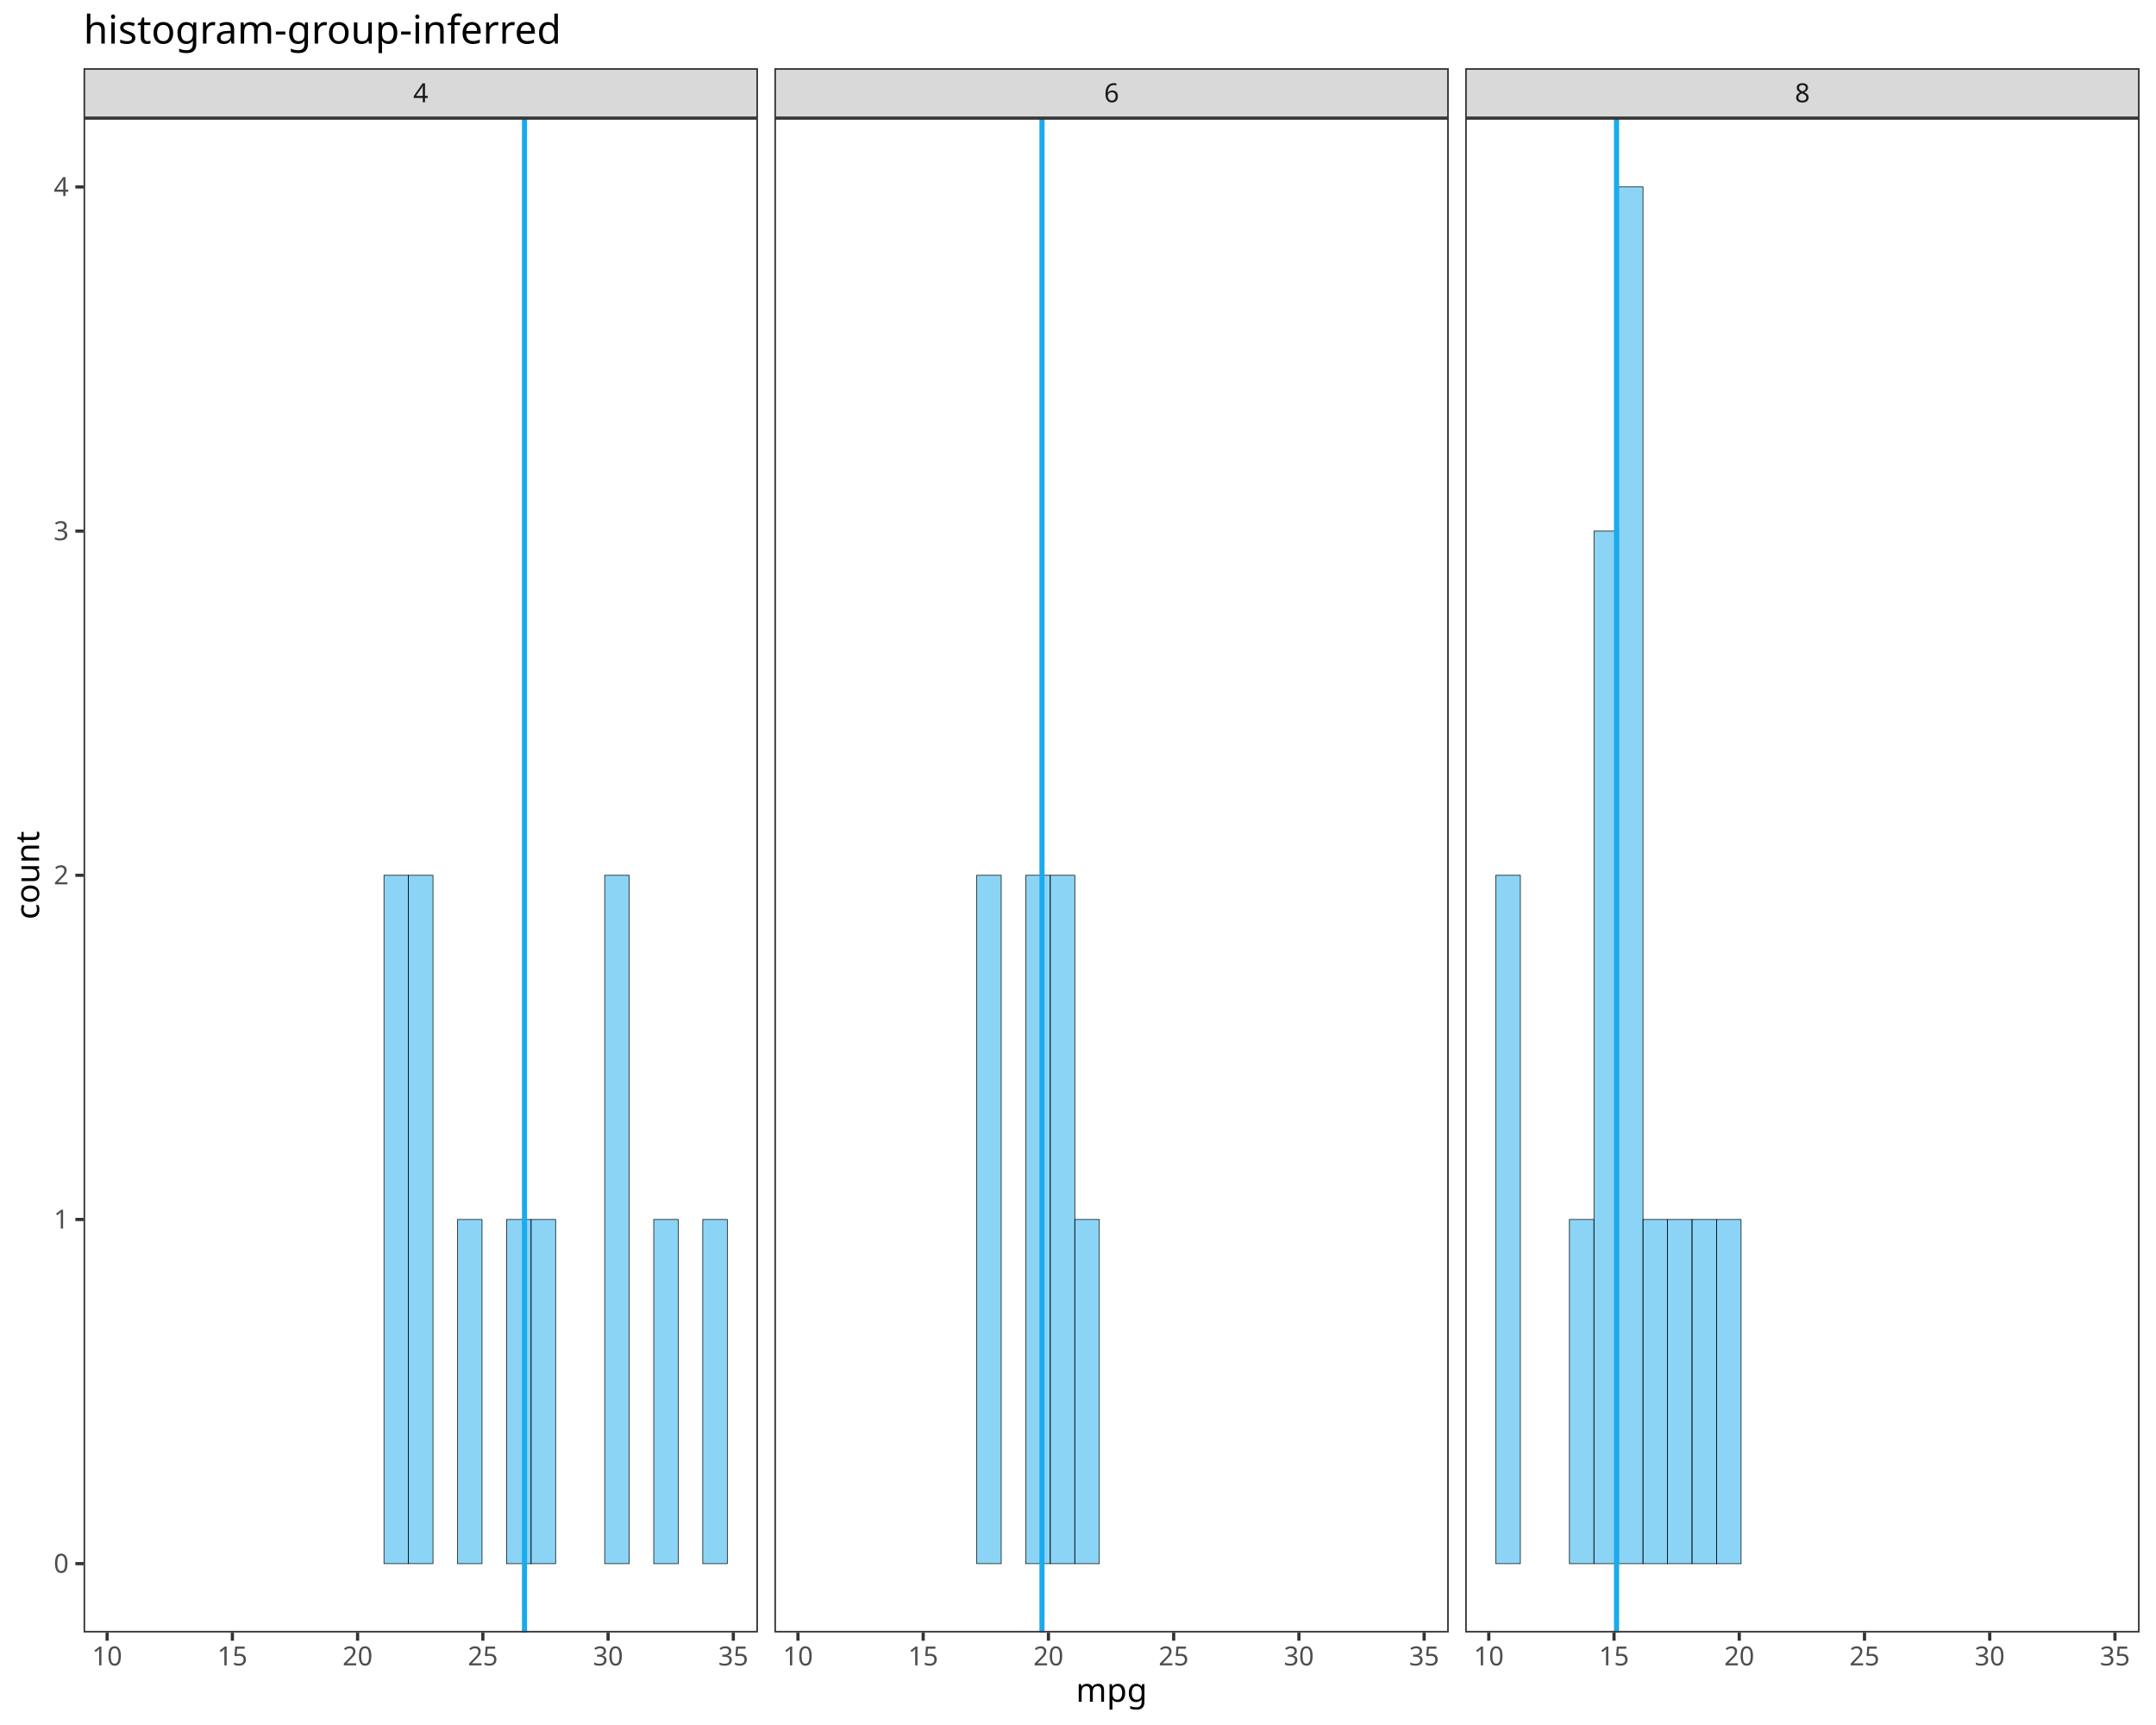
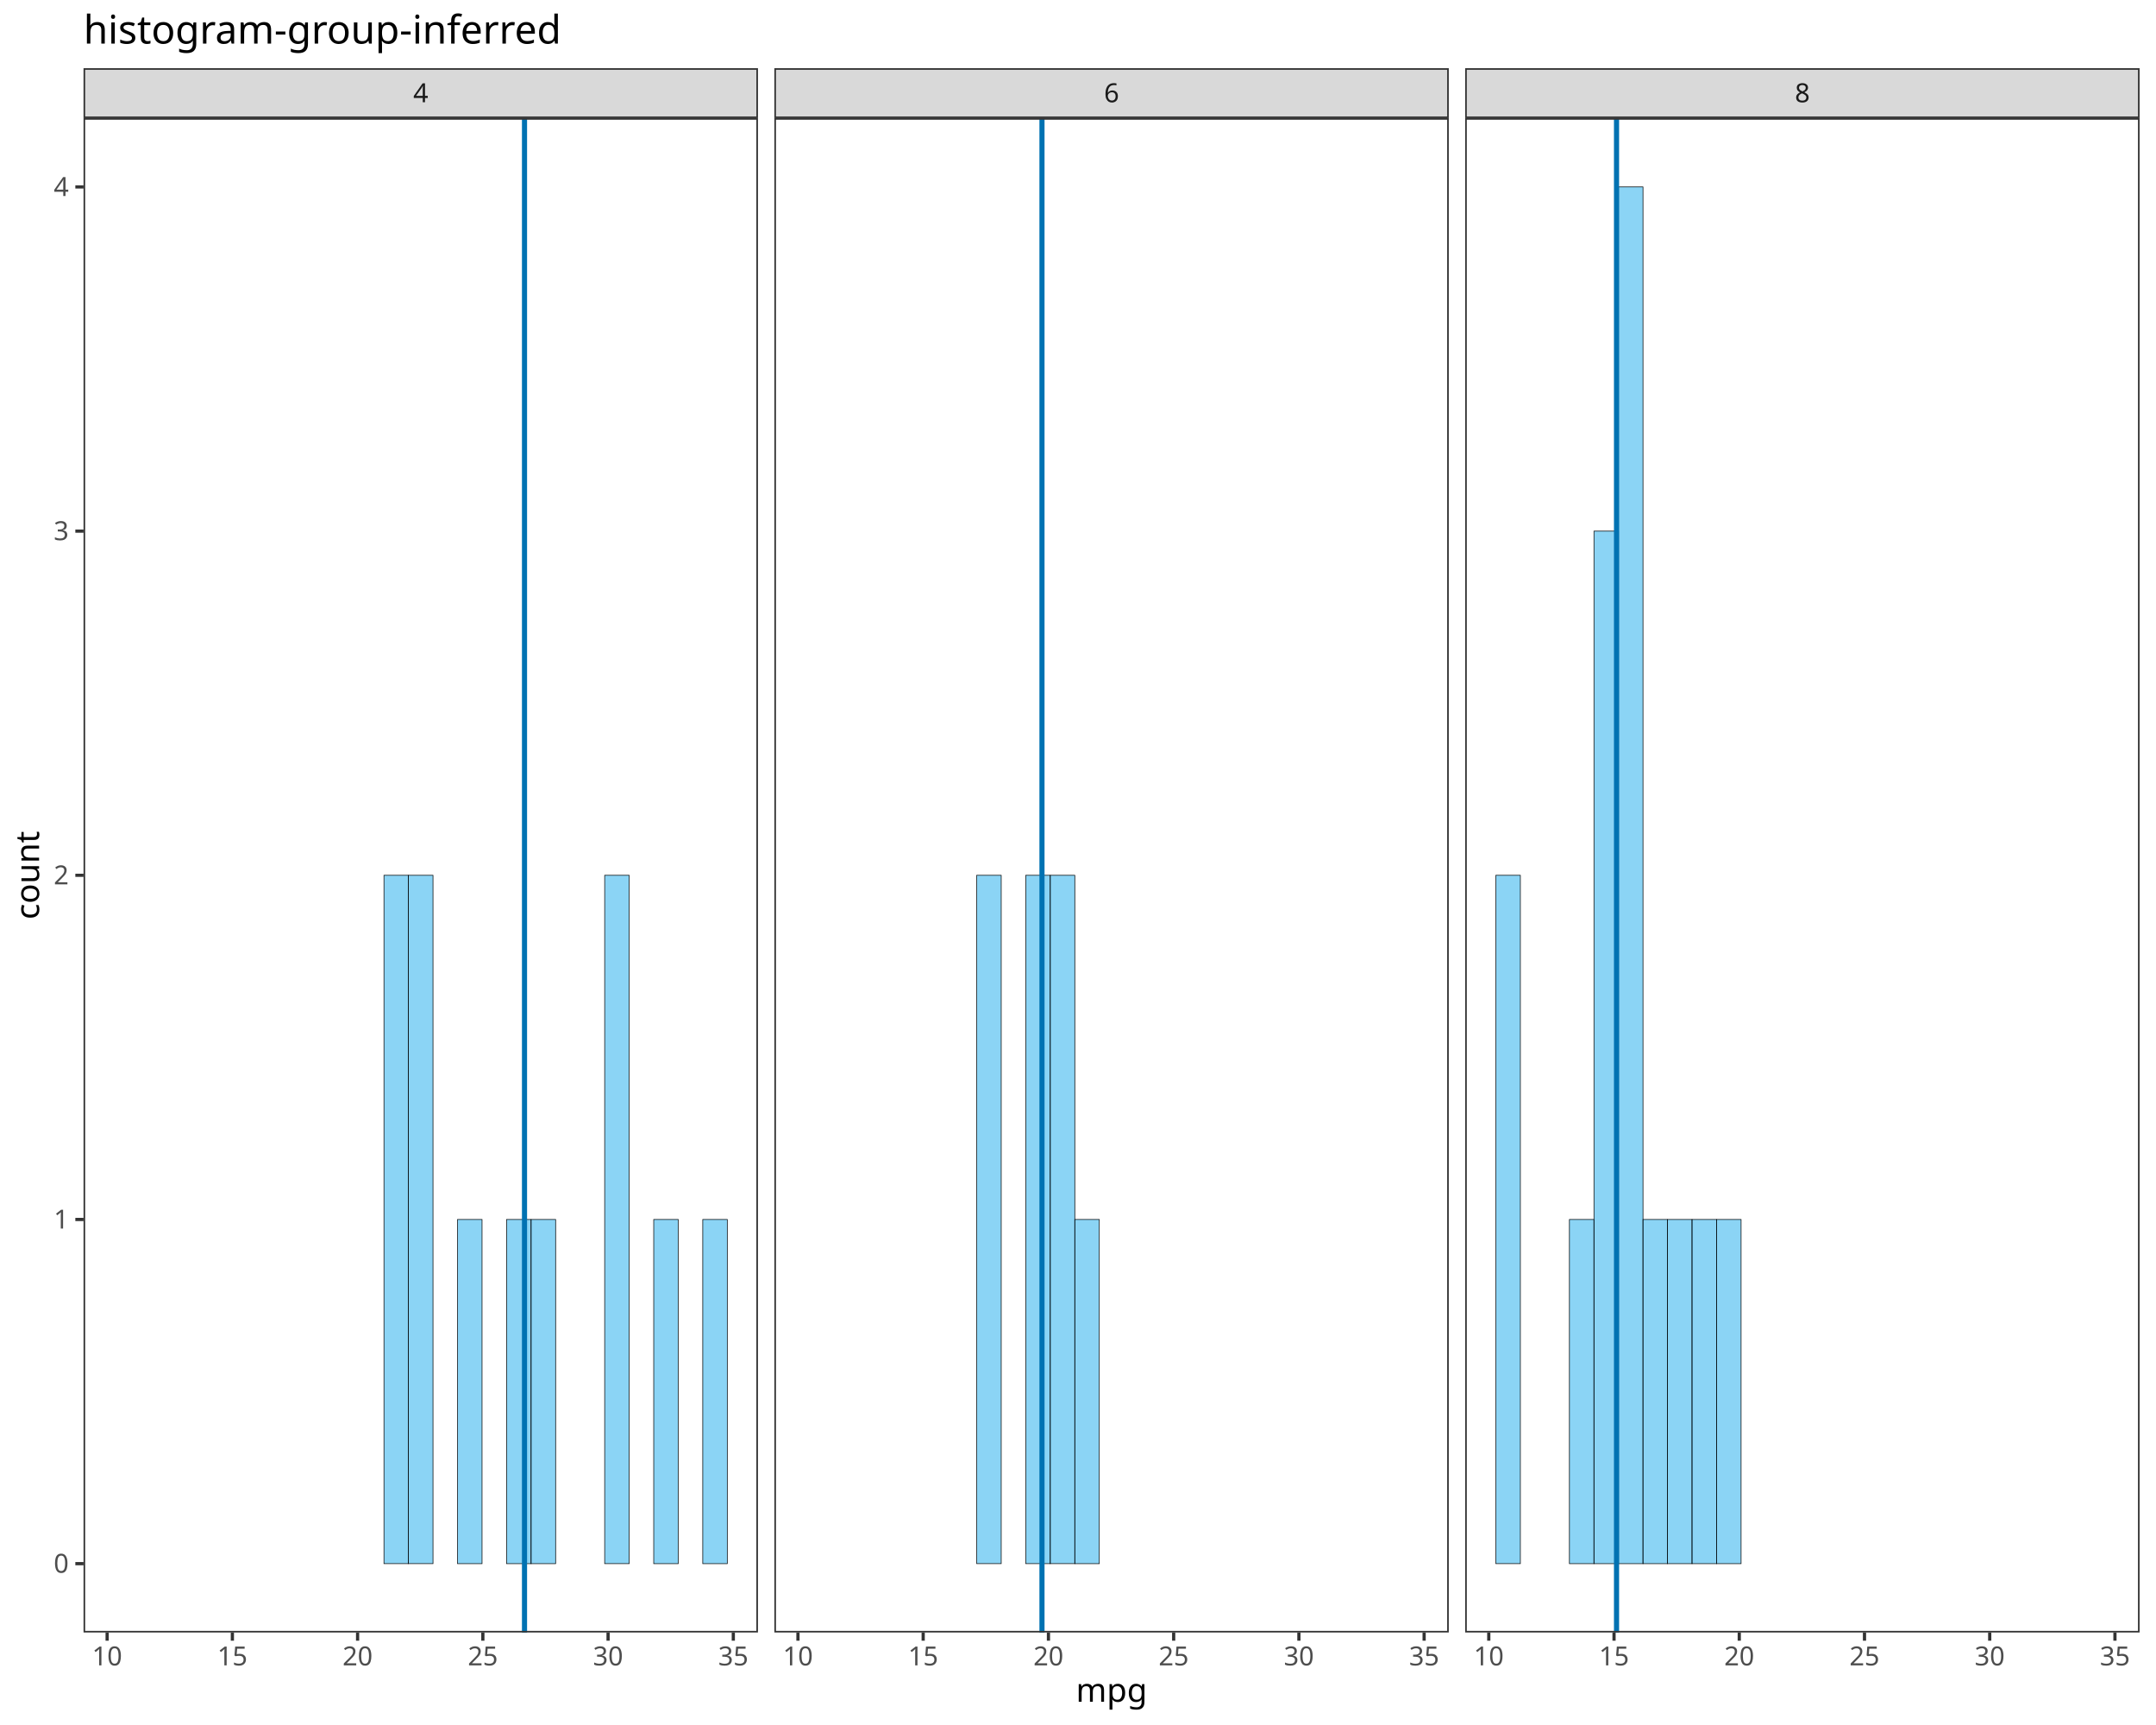
<svg xmlns="http://www.w3.org/2000/svg" class="svglite" data-engine-version="2.0" width="720.00pt" height="576.00pt" viewBox="0 0 720.00 576.00">
  <defs>
    <style type="text/css">
    .svglite line, .svglite polyline, .svglite polygon, .svglite path, .svglite rect, .svglite circle {
      fill: none;
      stroke: #000000;
      stroke-linecap: round;
      stroke-linejoin: round;
      stroke-miterlimit: 10.00;
    }
  </style>
  </defs>
  <rect width="100%" height="100%" style="stroke: none; fill: #FFFFFF;" />
  <defs>
    <clipPath id="cpMC4wMHw3MjAuMDB8MC4wMHw1NzYuMDA=">
      <rect x="0.00" y="0.00" width="720.00" height="576.00" />
    </clipPath>
  </defs>
  <g clip-path="url(#cpMC4wMHw3MjAuMDB8MC4wMHw1NzYuMDA=)">
    <rect x="0.00" y="0.00" width="720.00" height="576.00" style="stroke-width: 1.07; stroke: #FFFFFF; fill: #FFFFFF;" />
  </g>
  <defs>
    <clipPath id="cpMjcuOTB8MjUzLjEyfDM5LjQzfDU0NS4xMQ==">
      <rect x="27.90" y="39.43" width="225.22" height="505.68" />
    </clipPath>
  </defs>
  <g clip-path="url(#cpMjcuOTB8MjUzLjEyfDM5LjQzfDU0NS4xMQ==)">
    <rect x="27.90" y="39.43" width="225.22" height="505.68" style="stroke-width: 1.07; stroke: none; fill: #FFFFFF;" />
    <rect x="38.14" y="522.13" width="8.19" height="0.00" style="stroke-width: 0.21; stroke-linecap: square; stroke-linejoin: miter; fill: #19ABED; fill-opacity: 0.50;" />
    <rect x="46.33" y="522.13" width="8.19" height="0.00" style="stroke-width: 0.21; stroke-linecap: square; stroke-linejoin: miter; fill: #19ABED; fill-opacity: 0.50;" />
    <rect x="54.52" y="522.13" width="8.19" height="0.00" style="stroke-width: 0.21; stroke-linecap: square; stroke-linejoin: miter; fill: #19ABED; fill-opacity: 0.50;" />
    <rect x="62.71" y="522.13" width="8.19" height="0.00" style="stroke-width: 0.21; stroke-linecap: square; stroke-linejoin: miter; fill: #19ABED; fill-opacity: 0.50;" />
    <rect x="70.90" y="522.13" width="8.19" height="0.00" style="stroke-width: 0.21; stroke-linecap: square; stroke-linejoin: miter; fill: #19ABED; fill-opacity: 0.50;" />
    <rect x="79.09" y="522.13" width="8.19" height="0.00" style="stroke-width: 0.21; stroke-linecap: square; stroke-linejoin: miter; fill: #19ABED; fill-opacity: 0.50;" />
    <rect x="87.28" y="522.13" width="8.19" height="0.00" style="stroke-width: 0.21; stroke-linecap: square; stroke-linejoin: miter; fill: #19ABED; fill-opacity: 0.50;" />
    <rect x="95.47" y="522.13" width="8.19" height="0.00" style="stroke-width: 0.21; stroke-linecap: square; stroke-linejoin: miter; fill: #19ABED; fill-opacity: 0.50;" />
    <rect x="103.66" y="522.13" width="8.19" height="0.00" style="stroke-width: 0.21; stroke-linecap: square; stroke-linejoin: miter; fill: #19ABED; fill-opacity: 0.50;" />
    <rect x="111.85" y="522.13" width="8.19" height="0.00" style="stroke-width: 0.21; stroke-linecap: square; stroke-linejoin: miter; fill: #19ABED; fill-opacity: 0.50;" />
    <rect x="120.03" y="522.13" width="8.19" height="0.00" style="stroke-width: 0.21; stroke-linecap: square; stroke-linejoin: miter; fill: #19ABED; fill-opacity: 0.50;" />
    <rect x="128.22" y="292.27" width="8.19" height="229.85" style="stroke-width: 0.21; stroke-linecap: square; stroke-linejoin: miter; fill: #19ABED; fill-opacity: 0.50;" />
    <rect x="136.41" y="292.27" width="8.19" height="229.85" style="stroke-width: 0.21; stroke-linecap: square; stroke-linejoin: miter; fill: #19ABED; fill-opacity: 0.50;" />
    <rect x="144.60" y="522.13" width="8.19" height="0.00" style="stroke-width: 0.21; stroke-linecap: square; stroke-linejoin: miter; fill: #19ABED; fill-opacity: 0.50;" />
    <rect x="152.79" y="407.20" width="8.19" height="114.93" style="stroke-width: 0.21; stroke-linecap: square; stroke-linejoin: miter; fill: #19ABED; fill-opacity: 0.50;" />
    <rect x="160.98" y="522.13" width="8.19" height="0.00" style="stroke-width: 0.21; stroke-linecap: square; stroke-linejoin: miter; fill: #19ABED; fill-opacity: 0.50;" />
    <rect x="169.17" y="407.20" width="8.19" height="114.93" style="stroke-width: 0.21; stroke-linecap: square; stroke-linejoin: miter; fill: #19ABED; fill-opacity: 0.50;" />
    <rect x="177.36" y="407.20" width="8.19" height="114.93" style="stroke-width: 0.21; stroke-linecap: square; stroke-linejoin: miter; fill: #19ABED; fill-opacity: 0.50;" />
    <rect x="185.55" y="522.13" width="8.19" height="0.00" style="stroke-width: 0.21; stroke-linecap: square; stroke-linejoin: miter; fill: #19ABED; fill-opacity: 0.50;" />
    <rect x="193.74" y="522.13" width="8.19" height="0.00" style="stroke-width: 0.21; stroke-linecap: square; stroke-linejoin: miter; fill: #19ABED; fill-opacity: 0.50;" />
    <rect x="201.93" y="292.27" width="8.19" height="229.85" style="stroke-width: 0.21; stroke-linecap: square; stroke-linejoin: miter; fill: #19ABED; fill-opacity: 0.50;" />
    <rect x="210.12" y="522.13" width="8.19" height="0.00" style="stroke-width: 0.21; stroke-linecap: square; stroke-linejoin: miter; fill: #19ABED; fill-opacity: 0.50;" />
    <rect x="218.31" y="407.20" width="8.19" height="114.93" style="stroke-width: 0.21; stroke-linecap: square; stroke-linejoin: miter; fill: #19ABED; fill-opacity: 0.50;" />
    <rect x="226.50" y="522.13" width="8.19" height="0.00" style="stroke-width: 0.21; stroke-linecap: square; stroke-linejoin: miter; fill: #19ABED; fill-opacity: 0.50;" />
    <rect x="234.69" y="407.20" width="8.19" height="114.93" style="stroke-width: 0.21; stroke-linecap: square; stroke-linejoin: miter; fill: #19ABED; fill-opacity: 0.50;" />
-     <line x1="175.16" y1="545.11" x2="175.16" y2="39.43" style="stroke-width: 1.71; stroke: #19ABED; stroke-linecap: butt;" />
+     <line x1="175.16" y1="545.11" x2="175.16" y2="39.43" style="stroke-width: 1.71; stroke: #0072B2; stroke-linecap: butt;" />
    <rect x="27.90" y="39.43" width="225.22" height="505.68" style="stroke-width: 1.07; stroke: #333333;" />
  </g>
  <g clip-path="url(#cpMC4wMHw3MjAuMDB8MC4wMHw1NzYuMDA=)">
</g>
  <defs>
    <clipPath id="cpMjU4LjYwfDQ4My44MnwzOS40M3w1NDUuMTE=">
      <rect x="258.60" y="39.43" width="225.22" height="505.68" />
    </clipPath>
  </defs>
  <g clip-path="url(#cpMjU4LjYwfDQ4My44MnwzOS40M3w1NDUuMTE=)">
    <rect x="258.60" y="39.43" width="225.22" height="505.68" style="stroke-width: 1.07; stroke: none; fill: #FFFFFF;" />
    <rect x="268.84" y="522.13" width="8.19" height="0.00" style="stroke-width: 0.21; stroke-linecap: square; stroke-linejoin: miter; fill: #19ABED; fill-opacity: 0.50;" />
    <rect x="277.03" y="522.13" width="8.19" height="0.00" style="stroke-width: 0.21; stroke-linecap: square; stroke-linejoin: miter; fill: #19ABED; fill-opacity: 0.50;" />
    <rect x="285.22" y="522.13" width="8.19" height="0.00" style="stroke-width: 0.21; stroke-linecap: square; stroke-linejoin: miter; fill: #19ABED; fill-opacity: 0.50;" />
    <rect x="293.41" y="522.13" width="8.19" height="0.00" style="stroke-width: 0.21; stroke-linecap: square; stroke-linejoin: miter; fill: #19ABED; fill-opacity: 0.50;" />
    <rect x="301.60" y="522.13" width="8.19" height="0.00" style="stroke-width: 0.21; stroke-linecap: square; stroke-linejoin: miter; fill: #19ABED; fill-opacity: 0.50;" />
    <rect x="309.79" y="522.13" width="8.19" height="0.00" style="stroke-width: 0.21; stroke-linecap: square; stroke-linejoin: miter; fill: #19ABED; fill-opacity: 0.50;" />
    <rect x="317.98" y="522.13" width="8.19" height="0.00" style="stroke-width: 0.21; stroke-linecap: square; stroke-linejoin: miter; fill: #19ABED; fill-opacity: 0.50;" />
    <rect x="326.17" y="292.27" width="8.19" height="229.85" style="stroke-width: 0.21; stroke-linecap: square; stroke-linejoin: miter; fill: #19ABED; fill-opacity: 0.50;" />
    <rect x="334.36" y="522.13" width="8.19" height="0.00" style="stroke-width: 0.21; stroke-linecap: square; stroke-linejoin: miter; fill: #19ABED; fill-opacity: 0.50;" />
    <rect x="342.55" y="292.27" width="8.19" height="229.85" style="stroke-width: 0.21; stroke-linecap: square; stroke-linejoin: miter; fill: #19ABED; fill-opacity: 0.50;" />
    <rect x="350.74" y="292.27" width="8.19" height="229.85" style="stroke-width: 0.21; stroke-linecap: square; stroke-linejoin: miter; fill: #19ABED; fill-opacity: 0.50;" />
    <rect x="358.93" y="407.20" width="8.19" height="114.93" style="stroke-width: 0.21; stroke-linecap: square; stroke-linejoin: miter; fill: #19ABED; fill-opacity: 0.50;" />
    <rect x="367.11" y="522.13" width="8.19" height="0.00" style="stroke-width: 0.21; stroke-linecap: square; stroke-linejoin: miter; fill: #19ABED; fill-opacity: 0.50;" />
    <rect x="375.30" y="522.13" width="8.19" height="0.00" style="stroke-width: 0.21; stroke-linecap: square; stroke-linejoin: miter; fill: #19ABED; fill-opacity: 0.50;" />
    <rect x="383.49" y="522.13" width="8.19" height="0.00" style="stroke-width: 0.21; stroke-linecap: square; stroke-linejoin: miter; fill: #19ABED; fill-opacity: 0.50;" />
    <rect x="391.68" y="522.13" width="8.19" height="0.00" style="stroke-width: 0.21; stroke-linecap: square; stroke-linejoin: miter; fill: #19ABED; fill-opacity: 0.50;" />
    <rect x="399.87" y="522.13" width="8.19" height="0.00" style="stroke-width: 0.21; stroke-linecap: square; stroke-linejoin: miter; fill: #19ABED; fill-opacity: 0.50;" />
    <rect x="408.06" y="522.13" width="8.19" height="0.00" style="stroke-width: 0.21; stroke-linecap: square; stroke-linejoin: miter; fill: #19ABED; fill-opacity: 0.50;" />
    <rect x="416.25" y="522.13" width="8.19" height="0.00" style="stroke-width: 0.21; stroke-linecap: square; stroke-linejoin: miter; fill: #19ABED; fill-opacity: 0.50;" />
    <rect x="424.44" y="522.13" width="8.19" height="0.00" style="stroke-width: 0.21; stroke-linecap: square; stroke-linejoin: miter; fill: #19ABED; fill-opacity: 0.50;" />
    <rect x="432.63" y="522.13" width="8.19" height="0.00" style="stroke-width: 0.21; stroke-linecap: square; stroke-linejoin: miter; fill: #19ABED; fill-opacity: 0.50;" />
    <rect x="440.82" y="522.13" width="8.19" height="0.00" style="stroke-width: 0.21; stroke-linecap: square; stroke-linejoin: miter; fill: #19ABED; fill-opacity: 0.50;" />
    <rect x="449.01" y="522.13" width="8.19" height="0.00" style="stroke-width: 0.21; stroke-linecap: square; stroke-linejoin: miter; fill: #19ABED; fill-opacity: 0.50;" />
    <rect x="457.20" y="522.13" width="8.19" height="0.00" style="stroke-width: 0.21; stroke-linecap: square; stroke-linejoin: miter; fill: #19ABED; fill-opacity: 0.50;" />
    <rect x="465.39" y="522.13" width="8.19" height="0.00" style="stroke-width: 0.21; stroke-linecap: square; stroke-linejoin: miter; fill: #19ABED; fill-opacity: 0.50;" />
-     <line x1="347.97" y1="545.11" x2="347.97" y2="39.43" style="stroke-width: 1.71; stroke: #19ABED; stroke-linecap: butt;" />
+     <line x1="347.97" y1="545.11" x2="347.97" y2="39.43" style="stroke-width: 1.71; stroke: #0072B2; stroke-linecap: butt;" />
    <rect x="258.60" y="39.43" width="225.22" height="505.68" style="stroke-width: 1.07; stroke: #333333;" />
  </g>
  <g clip-path="url(#cpMC4wMHw3MjAuMDB8MC4wMHw1NzYuMDA=)">
</g>
  <defs>
    <clipPath id="cpNDg5LjMwfDcxNC41MnwzOS40M3w1NDUuMTE=">
      <rect x="489.30" y="39.43" width="225.22" height="505.68" />
    </clipPath>
  </defs>
  <g clip-path="url(#cpNDg5LjMwfDcxNC41MnwzOS40M3w1NDUuMTE=)">
    <rect x="489.30" y="39.43" width="225.22" height="505.68" style="stroke-width: 1.07; stroke: none; fill: #FFFFFF;" />
    <rect x="499.54" y="292.27" width="8.19" height="229.85" style="stroke-width: 0.21; stroke-linecap: square; stroke-linejoin: miter; fill: #19ABED; fill-opacity: 0.50;" />
    <rect x="507.73" y="522.13" width="8.19" height="0.00" style="stroke-width: 0.21; stroke-linecap: square; stroke-linejoin: miter; fill: #19ABED; fill-opacity: 0.50;" />
    <rect x="515.92" y="522.13" width="8.19" height="0.00" style="stroke-width: 0.21; stroke-linecap: square; stroke-linejoin: miter; fill: #19ABED; fill-opacity: 0.50;" />
    <rect x="524.11" y="407.20" width="8.19" height="114.93" style="stroke-width: 0.21; stroke-linecap: square; stroke-linejoin: miter; fill: #19ABED; fill-opacity: 0.50;" />
    <rect x="532.30" y="177.35" width="8.19" height="344.78" style="stroke-width: 0.21; stroke-linecap: square; stroke-linejoin: miter; fill: #19ABED; fill-opacity: 0.50;" />
    <rect x="540.49" y="62.42" width="8.19" height="459.71" style="stroke-width: 0.21; stroke-linecap: square; stroke-linejoin: miter; fill: #19ABED; fill-opacity: 0.50;" />
    <rect x="548.68" y="407.20" width="8.19" height="114.93" style="stroke-width: 0.21; stroke-linecap: square; stroke-linejoin: miter; fill: #19ABED; fill-opacity: 0.50;" />
    <rect x="556.87" y="407.20" width="8.19" height="114.93" style="stroke-width: 0.21; stroke-linecap: square; stroke-linejoin: miter; fill: #19ABED; fill-opacity: 0.50;" />
    <rect x="565.06" y="407.20" width="8.19" height="114.93" style="stroke-width: 0.21; stroke-linecap: square; stroke-linejoin: miter; fill: #19ABED; fill-opacity: 0.50;" />
    <rect x="573.25" y="407.20" width="8.19" height="114.93" style="stroke-width: 0.21; stroke-linecap: square; stroke-linejoin: miter; fill: #19ABED; fill-opacity: 0.50;" />
    <rect x="581.44" y="522.13" width="8.19" height="0.00" style="stroke-width: 0.21; stroke-linecap: square; stroke-linejoin: miter; fill: #19ABED; fill-opacity: 0.50;" />
    <rect x="589.63" y="522.13" width="8.19" height="0.00" style="stroke-width: 0.21; stroke-linecap: square; stroke-linejoin: miter; fill: #19ABED; fill-opacity: 0.50;" />
    <rect x="597.82" y="522.13" width="8.19" height="0.00" style="stroke-width: 0.21; stroke-linecap: square; stroke-linejoin: miter; fill: #19ABED; fill-opacity: 0.50;" />
    <rect x="606.01" y="522.13" width="8.19" height="0.00" style="stroke-width: 0.21; stroke-linecap: square; stroke-linejoin: miter; fill: #19ABED; fill-opacity: 0.50;" />
    <rect x="614.19" y="522.13" width="8.19" height="0.00" style="stroke-width: 0.21; stroke-linecap: square; stroke-linejoin: miter; fill: #19ABED; fill-opacity: 0.50;" />
    <rect x="622.38" y="522.13" width="8.19" height="0.00" style="stroke-width: 0.21; stroke-linecap: square; stroke-linejoin: miter; fill: #19ABED; fill-opacity: 0.50;" />
    <rect x="630.57" y="522.13" width="8.19" height="0.00" style="stroke-width: 0.21; stroke-linecap: square; stroke-linejoin: miter; fill: #19ABED; fill-opacity: 0.50;" />
    <rect x="638.76" y="522.13" width="8.19" height="0.00" style="stroke-width: 0.21; stroke-linecap: square; stroke-linejoin: miter; fill: #19ABED; fill-opacity: 0.50;" />
    <rect x="646.95" y="522.13" width="8.19" height="0.00" style="stroke-width: 0.21; stroke-linecap: square; stroke-linejoin: miter; fill: #19ABED; fill-opacity: 0.50;" />
    <rect x="655.14" y="522.13" width="8.19" height="0.00" style="stroke-width: 0.21; stroke-linecap: square; stroke-linejoin: miter; fill: #19ABED; fill-opacity: 0.50;" />
    <rect x="663.33" y="522.13" width="8.19" height="0.00" style="stroke-width: 0.21; stroke-linecap: square; stroke-linejoin: miter; fill: #19ABED; fill-opacity: 0.50;" />
    <rect x="671.52" y="522.13" width="8.19" height="0.00" style="stroke-width: 0.21; stroke-linecap: square; stroke-linejoin: miter; fill: #19ABED; fill-opacity: 0.50;" />
    <rect x="679.71" y="522.13" width="8.19" height="0.00" style="stroke-width: 0.21; stroke-linecap: square; stroke-linejoin: miter; fill: #19ABED; fill-opacity: 0.50;" />
    <rect x="687.90" y="522.13" width="8.19" height="0.00" style="stroke-width: 0.21; stroke-linecap: square; stroke-linejoin: miter; fill: #19ABED; fill-opacity: 0.50;" />
    <rect x="696.09" y="522.13" width="8.19" height="0.00" style="stroke-width: 0.21; stroke-linecap: square; stroke-linejoin: miter; fill: #19ABED; fill-opacity: 0.50;" />
-     <line x1="539.84" y1="545.11" x2="539.84" y2="39.43" style="stroke-width: 1.71; stroke: #19ABED; stroke-linecap: butt;" />
+     <line x1="539.84" y1="545.11" x2="539.84" y2="39.43" style="stroke-width: 1.71; stroke: #0072B2; stroke-linecap: butt;" />
    <rect x="489.30" y="39.43" width="225.22" height="505.68" style="stroke-width: 1.07; stroke: #333333;" />
  </g>
  <g clip-path="url(#cpMC4wMHw3MjAuMDB8MC4wMHw1NzYuMDA=)">
</g>
  <defs>
    <clipPath id="cpMjcuOTB8MjUzLjEyfDIyLjc4fDM5LjQz">
      <rect x="27.90" y="22.78" width="225.22" height="16.65" />
    </clipPath>
  </defs>
  <g clip-path="url(#cpMjcuOTB8MjUzLjEyfDIyLjc4fDM5LjQz)">
    <rect x="27.90" y="22.78" width="225.22" height="16.65" style="stroke-width: 1.07; stroke: #333333; fill: #D9D9D9;" />
    <text x="140.51" y="34.14" text-anchor="middle" style="font-size: 8.80px; fill: #1A1A1A; font-family: sans;" textLength="4.89px" lengthAdjust="spacingAndGlyphs">4</text>
  </g>
  <g clip-path="url(#cpMC4wMHw3MjAuMDB8MC4wMHw1NzYuMDA=)">
</g>
  <defs>
    <clipPath id="cpMjU4LjYwfDQ4My44MnwyMi43OHwzOS40Mw==">
      <rect x="258.60" y="22.78" width="225.22" height="16.65" />
    </clipPath>
  </defs>
  <g clip-path="url(#cpMjU4LjYwfDQ4My44MnwyMi43OHwzOS40Mw==)">
    <rect x="258.60" y="22.78" width="225.22" height="16.65" style="stroke-width: 1.07; stroke: #333333; fill: #D9D9D9;" />
    <text x="371.21" y="34.14" text-anchor="middle" style="font-size: 8.80px; fill: #1A1A1A; font-family: sans;" textLength="4.89px" lengthAdjust="spacingAndGlyphs">6</text>
  </g>
  <g clip-path="url(#cpMC4wMHw3MjAuMDB8MC4wMHw1NzYuMDA=)">
</g>
  <defs>
    <clipPath id="cpNDg5LjMwfDcxNC41MnwyMi43OHwzOS40Mw==">
      <rect x="489.30" y="22.78" width="225.22" height="16.65" />
    </clipPath>
  </defs>
  <g clip-path="url(#cpNDg5LjMwfDcxNC41MnwyMi43OHwzOS40Mw==)">
    <rect x="489.30" y="22.78" width="225.22" height="16.65" style="stroke-width: 1.07; stroke: #333333; fill: #D9D9D9;" />
    <text x="601.91" y="34.14" text-anchor="middle" style="font-size: 8.80px; fill: #1A1A1A; font-family: sans;" textLength="4.89px" lengthAdjust="spacingAndGlyphs">8</text>
  </g>
  <g clip-path="url(#cpMC4wMHw3MjAuMDB8MC4wMHw1NzYuMDA=)">
    <polyline points="35.78,547.85 35.78,545.11 " style="stroke-width: 1.07; stroke: #333333; stroke-linecap: butt;" />
    <polyline points="77.60,547.85 77.60,545.11 " style="stroke-width: 1.07; stroke: #333333; stroke-linecap: butt;" />
    <polyline points="119.42,547.85 119.42,545.11 " style="stroke-width: 1.07; stroke: #333333; stroke-linecap: butt;" />
    <polyline points="161.25,547.85 161.25,545.11 " style="stroke-width: 1.07; stroke: #333333; stroke-linecap: butt;" />
    <polyline points="203.07,547.85 203.07,545.11 " style="stroke-width: 1.07; stroke: #333333; stroke-linecap: butt;" />
    <polyline points="244.89,547.85 244.89,545.11 " style="stroke-width: 1.07; stroke: #333333; stroke-linecap: butt;" />
    <text x="35.78" y="556.10" text-anchor="middle" style="font-size: 8.80px; fill: #4D4D4D; font-family: sans;" textLength="9.79px" lengthAdjust="spacingAndGlyphs">10</text>
    <text x="77.60" y="556.10" text-anchor="middle" style="font-size: 8.80px; fill: #4D4D4D; font-family: sans;" textLength="9.79px" lengthAdjust="spacingAndGlyphs">15</text>
    <text x="119.42" y="556.10" text-anchor="middle" style="font-size: 8.80px; fill: #4D4D4D; font-family: sans;" textLength="9.79px" lengthAdjust="spacingAndGlyphs">20</text>
    <text x="161.25" y="556.10" text-anchor="middle" style="font-size: 8.80px; fill: #4D4D4D; font-family: sans;" textLength="9.79px" lengthAdjust="spacingAndGlyphs">25</text>
    <text x="203.07" y="556.10" text-anchor="middle" style="font-size: 8.80px; fill: #4D4D4D; font-family: sans;" textLength="9.79px" lengthAdjust="spacingAndGlyphs">30</text>
    <text x="244.89" y="556.10" text-anchor="middle" style="font-size: 8.80px; fill: #4D4D4D; font-family: sans;" textLength="9.79px" lengthAdjust="spacingAndGlyphs">35</text>
    <polyline points="266.48,547.85 266.48,545.11 " style="stroke-width: 1.07; stroke: #333333; stroke-linecap: butt;" />
    <polyline points="308.30,547.85 308.30,545.11 " style="stroke-width: 1.07; stroke: #333333; stroke-linecap: butt;" />
    <polyline points="350.13,547.85 350.13,545.11 " style="stroke-width: 1.07; stroke: #333333; stroke-linecap: butt;" />
    <polyline points="391.95,547.85 391.95,545.11 " style="stroke-width: 1.07; stroke: #333333; stroke-linecap: butt;" />
    <polyline points="433.77,547.85 433.77,545.11 " style="stroke-width: 1.07; stroke: #333333; stroke-linecap: butt;" />
    <polyline points="475.59,547.85 475.59,545.11 " style="stroke-width: 1.07; stroke: #333333; stroke-linecap: butt;" />
    <text x="266.48" y="556.10" text-anchor="middle" style="font-size: 8.80px; fill: #4D4D4D; font-family: sans;" textLength="9.79px" lengthAdjust="spacingAndGlyphs">10</text>
    <text x="308.30" y="556.10" text-anchor="middle" style="font-size: 8.80px; fill: #4D4D4D; font-family: sans;" textLength="9.79px" lengthAdjust="spacingAndGlyphs">15</text>
    <text x="350.13" y="556.10" text-anchor="middle" style="font-size: 8.80px; fill: #4D4D4D; font-family: sans;" textLength="9.79px" lengthAdjust="spacingAndGlyphs">20</text>
    <text x="391.95" y="556.10" text-anchor="middle" style="font-size: 8.80px; fill: #4D4D4D; font-family: sans;" textLength="9.79px" lengthAdjust="spacingAndGlyphs">25</text>
    <text x="433.77" y="556.10" text-anchor="middle" style="font-size: 8.80px; fill: #4D4D4D; font-family: sans;" textLength="9.79px" lengthAdjust="spacingAndGlyphs">30</text>
    <text x="475.59" y="556.10" text-anchor="middle" style="font-size: 8.80px; fill: #4D4D4D; font-family: sans;" textLength="9.79px" lengthAdjust="spacingAndGlyphs">35</text>
    <polyline points="497.18,547.85 497.18,545.11 " style="stroke-width: 1.07; stroke: #333333; stroke-linecap: butt;" />
    <polyline points="539.01,547.85 539.01,545.11 " style="stroke-width: 1.07; stroke: #333333; stroke-linecap: butt;" />
    <polyline points="580.83,547.85 580.83,545.11 " style="stroke-width: 1.07; stroke: #333333; stroke-linecap: butt;" />
    <polyline points="622.65,547.85 622.65,545.11 " style="stroke-width: 1.07; stroke: #333333; stroke-linecap: butt;" />
    <polyline points="664.47,547.85 664.47,545.11 " style="stroke-width: 1.07; stroke: #333333; stroke-linecap: butt;" />
    <polyline points="706.29,547.85 706.29,545.11 " style="stroke-width: 1.07; stroke: #333333; stroke-linecap: butt;" />
    <text x="497.18" y="556.10" text-anchor="middle" style="font-size: 8.80px; fill: #4D4D4D; font-family: sans;" textLength="9.79px" lengthAdjust="spacingAndGlyphs">10</text>
    <text x="539.01" y="556.10" text-anchor="middle" style="font-size: 8.80px; fill: #4D4D4D; font-family: sans;" textLength="9.79px" lengthAdjust="spacingAndGlyphs">15</text>
    <text x="580.83" y="556.10" text-anchor="middle" style="font-size: 8.80px; fill: #4D4D4D; font-family: sans;" textLength="9.79px" lengthAdjust="spacingAndGlyphs">20</text>
    <text x="622.65" y="556.10" text-anchor="middle" style="font-size: 8.80px; fill: #4D4D4D; font-family: sans;" textLength="9.79px" lengthAdjust="spacingAndGlyphs">25</text>
    <text x="664.47" y="556.10" text-anchor="middle" style="font-size: 8.80px; fill: #4D4D4D; font-family: sans;" textLength="9.79px" lengthAdjust="spacingAndGlyphs">30</text>
    <text x="706.29" y="556.10" text-anchor="middle" style="font-size: 8.80px; fill: #4D4D4D; font-family: sans;" textLength="9.79px" lengthAdjust="spacingAndGlyphs">35</text>
    <text x="22.97" y="525.16" text-anchor="end" style="font-size: 8.80px; fill: #4D4D4D; font-family: sans;" textLength="4.89px" lengthAdjust="spacingAndGlyphs">0</text>
    <text x="22.97" y="410.23" text-anchor="end" style="font-size: 8.80px; fill: #4D4D4D; font-family: sans;" textLength="4.89px" lengthAdjust="spacingAndGlyphs">1</text>
    <text x="22.97" y="295.30" text-anchor="end" style="font-size: 8.80px; fill: #4D4D4D; font-family: sans;" textLength="4.89px" lengthAdjust="spacingAndGlyphs">2</text>
    <text x="22.97" y="180.37" text-anchor="end" style="font-size: 8.80px; fill: #4D4D4D; font-family: sans;" textLength="4.89px" lengthAdjust="spacingAndGlyphs">3</text>
    <text x="22.97" y="65.45" text-anchor="end" style="font-size: 8.80px; fill: #4D4D4D; font-family: sans;" textLength="4.89px" lengthAdjust="spacingAndGlyphs">4</text>
    <polyline points="25.16,522.13 27.90,522.13 " style="stroke-width: 1.07; stroke: #333333; stroke-linecap: butt;" />
    <polyline points="25.16,407.20 27.90,407.20 " style="stroke-width: 1.07; stroke: #333333; stroke-linecap: butt;" />
    <polyline points="25.16,292.27 27.90,292.27 " style="stroke-width: 1.07; stroke: #333333; stroke-linecap: butt;" />
    <polyline points="25.16,177.35 27.90,177.35 " style="stroke-width: 1.07; stroke: #333333; stroke-linecap: butt;" />
    <polyline points="25.16,62.42 27.90,62.42 " style="stroke-width: 1.07; stroke: #333333; stroke-linecap: butt;" />
    <text x="371.21" y="568.24" text-anchor="middle" style="font-size: 11.00px; font-family: sans;" textLength="21.40px" lengthAdjust="spacingAndGlyphs">mpg</text>
    <text transform="translate(13.05,292.27) rotate(-90)" text-anchor="middle" style="font-size: 11.00px; font-family: sans;" textLength="26.91px" lengthAdjust="spacingAndGlyphs">count</text>
    <text x="27.90" y="14.56" style="font-size: 13.20px; font-family: sans;" textLength="145.28px" lengthAdjust="spacingAndGlyphs">histogram-group-inferred</text>
  </g>
</svg>
